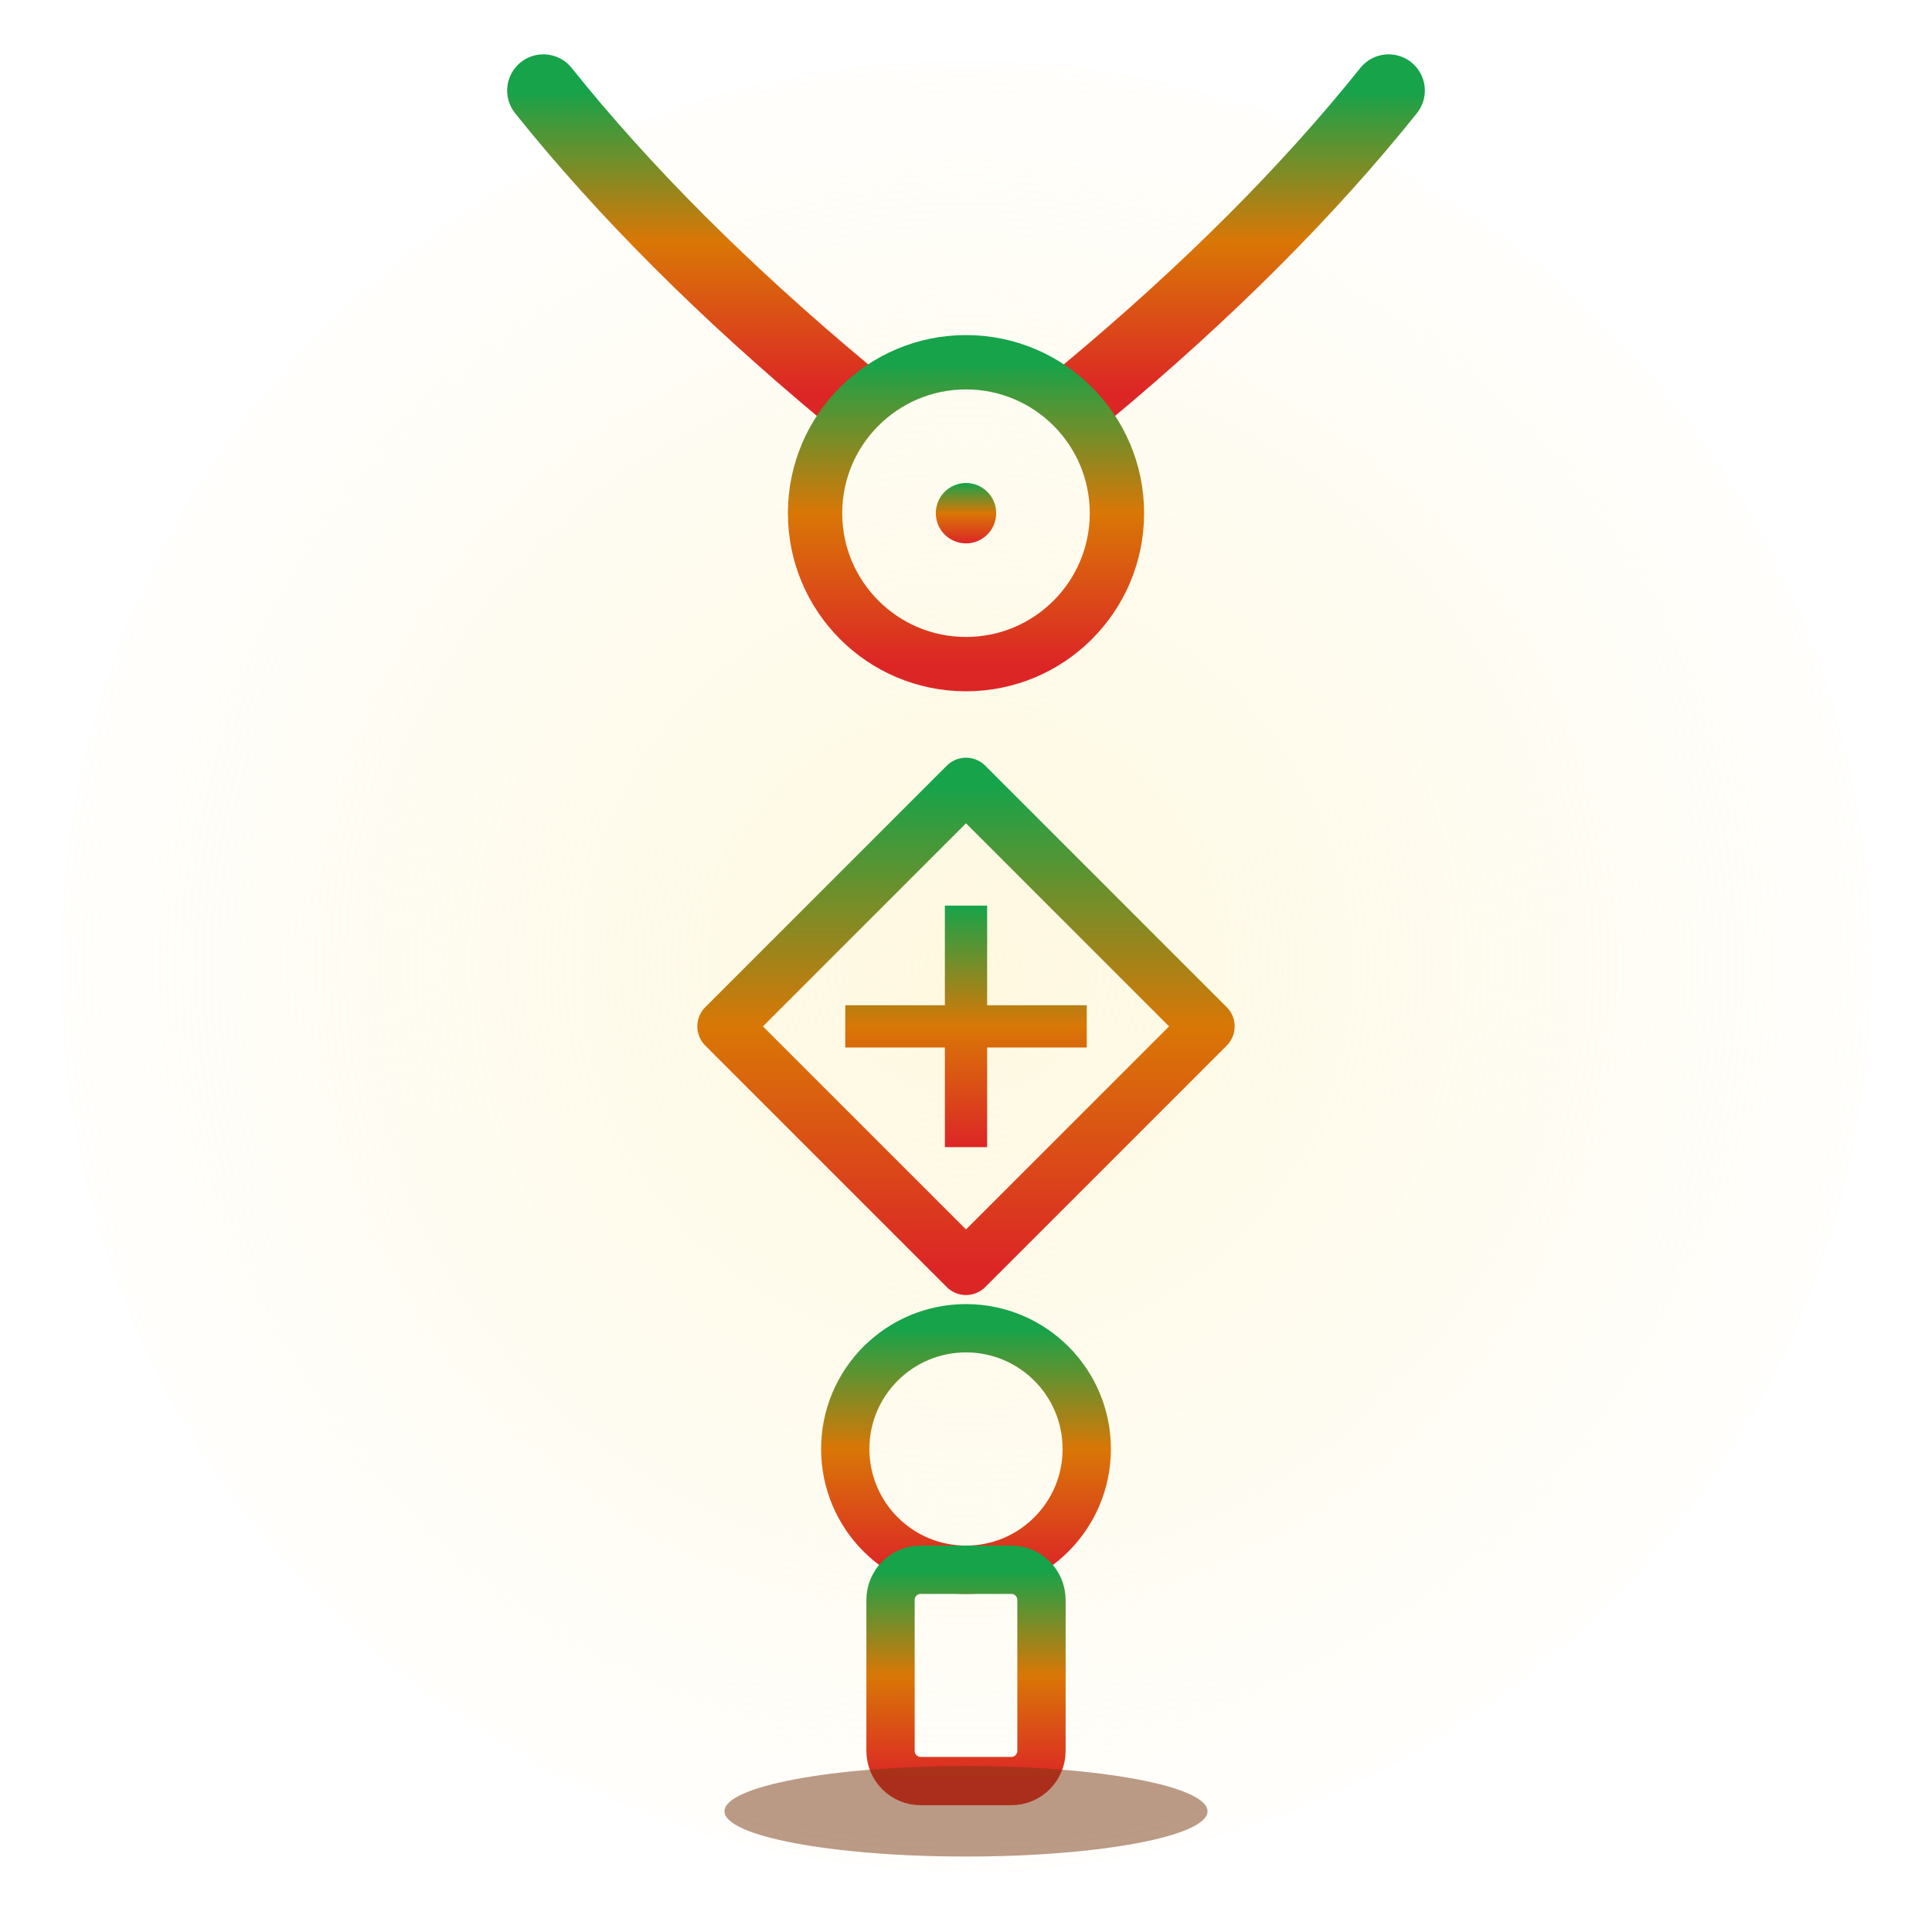
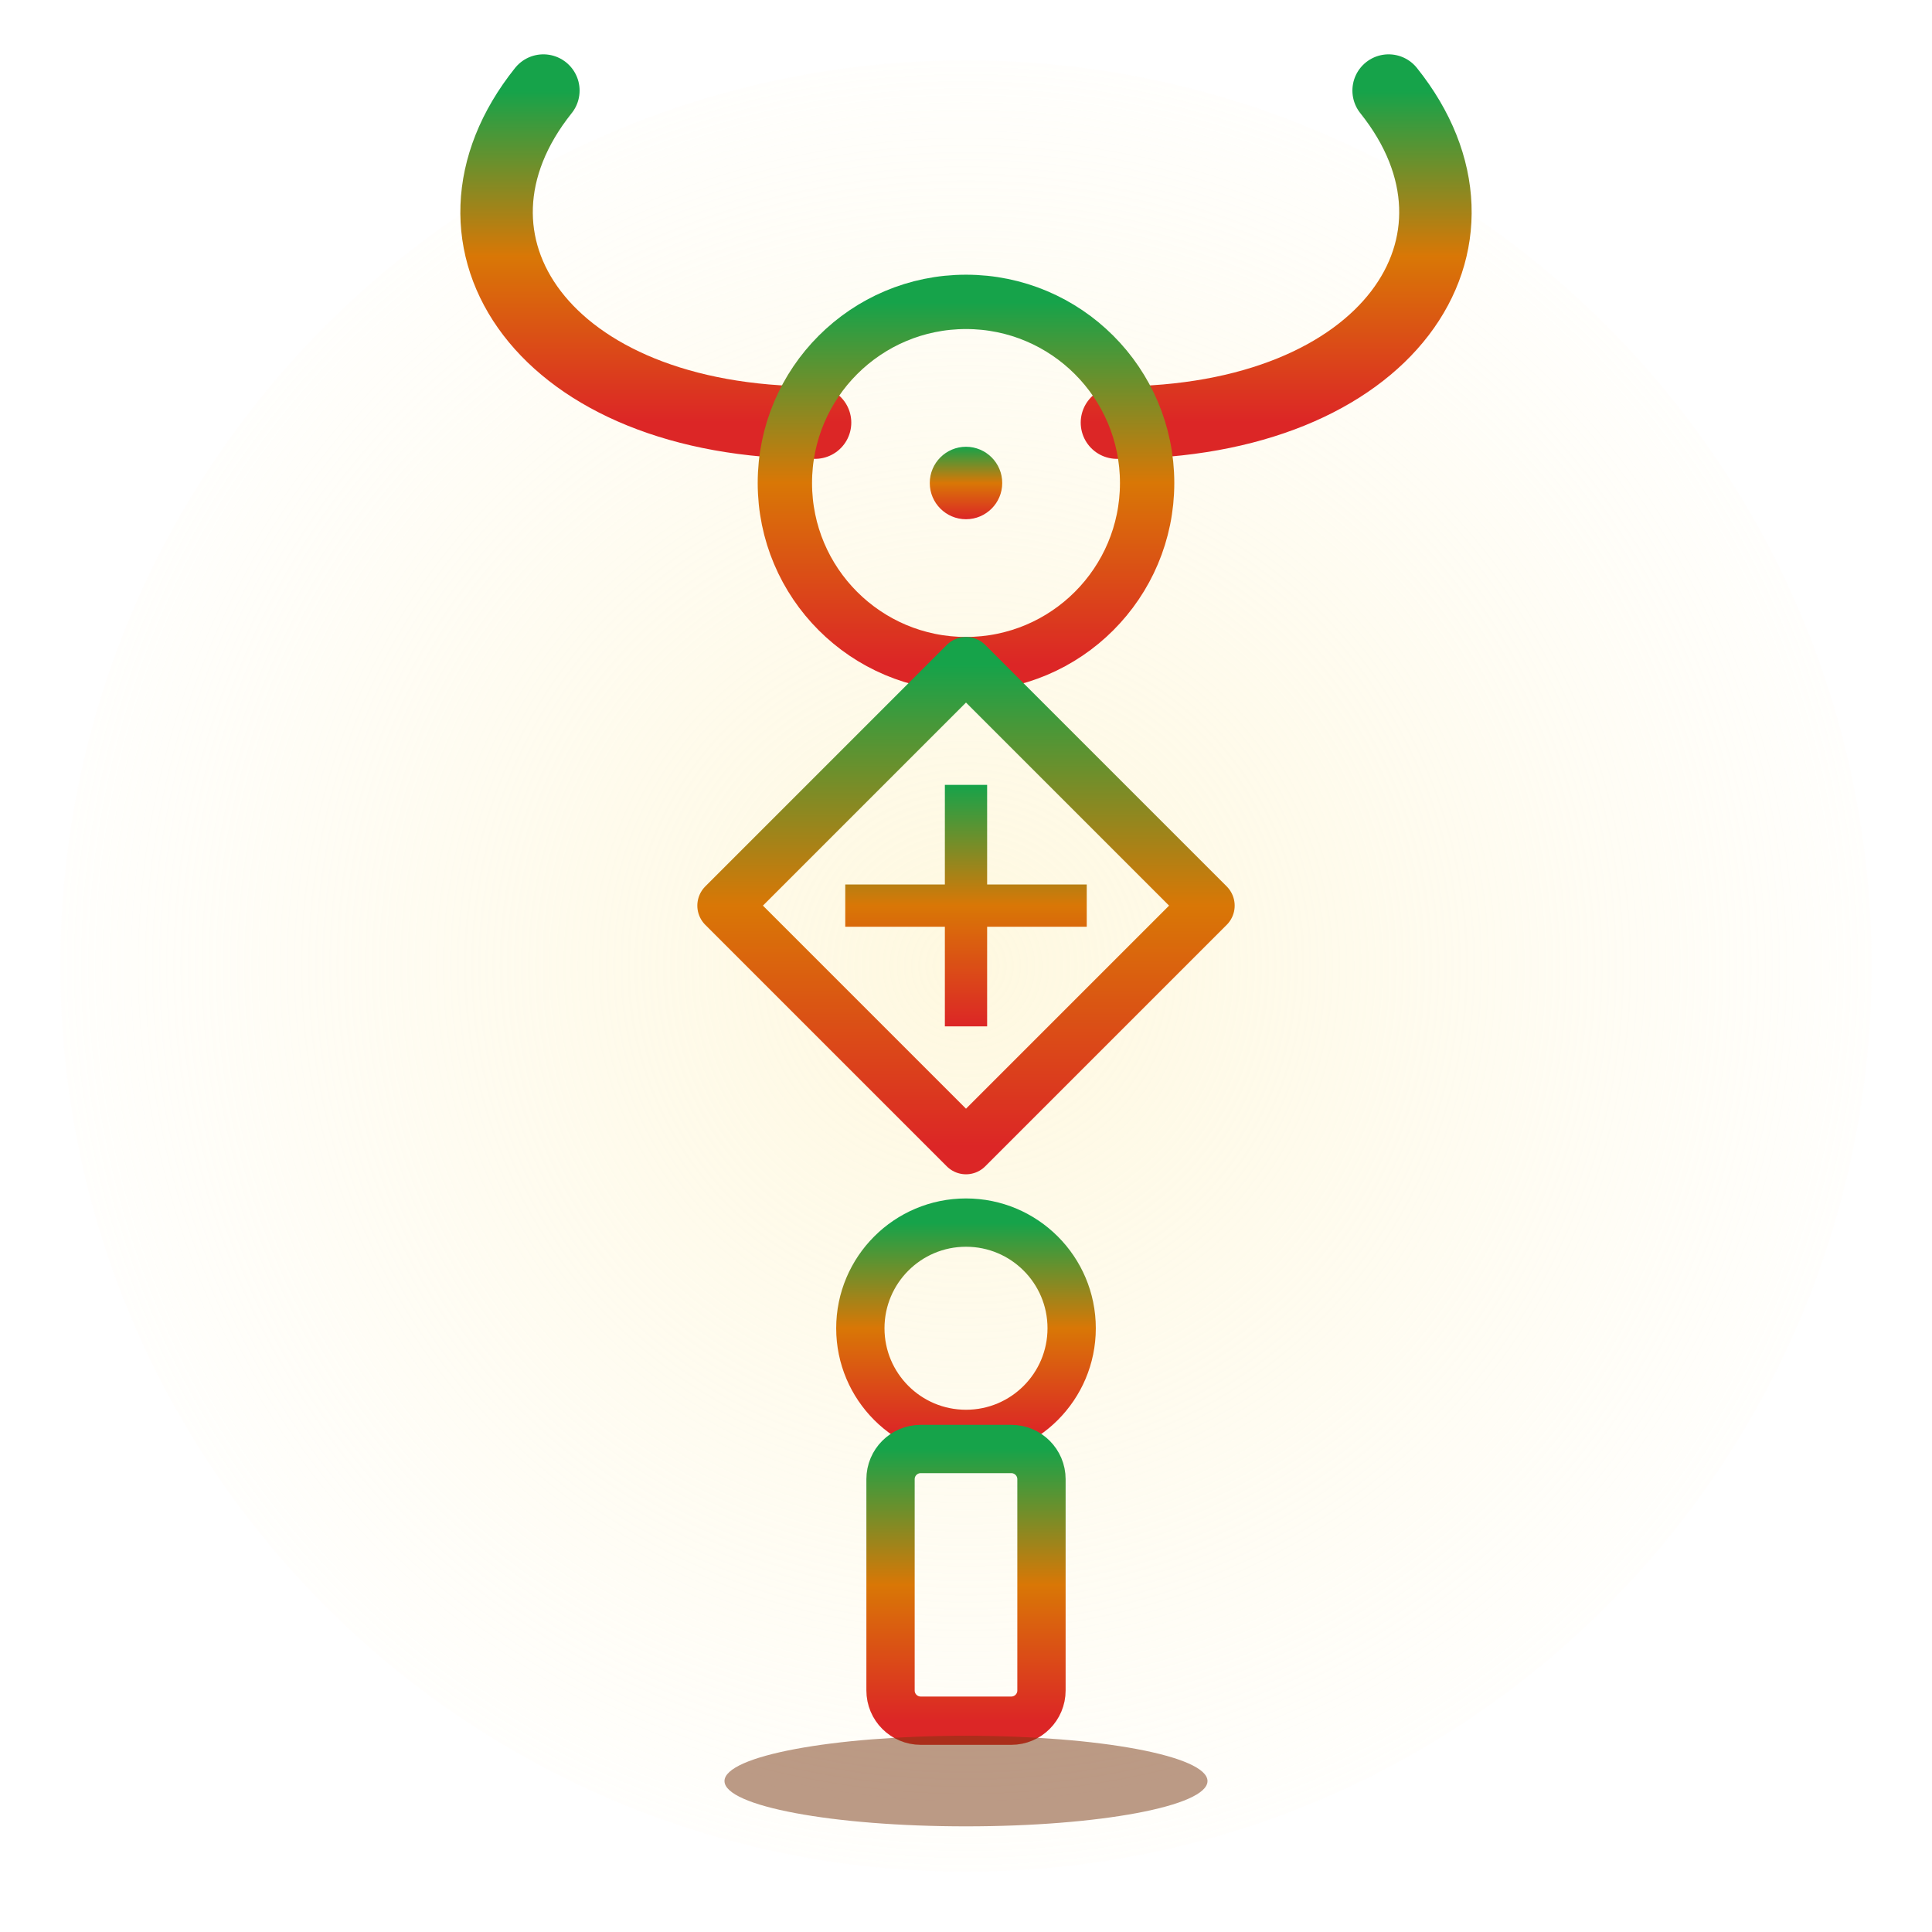
<svg xmlns="http://www.w3.org/2000/svg" width="64" height="64" viewBox="0 0 64 64" fill="none">
  <defs>
    <linearGradient id="bodyGrad" x1="0%" y1="0%" x2="0%" y2="100%">
      <stop offset="0%" stop-color="#16A34A" />
      <stop offset="50%" stop-color="#D97706" />
      <stop offset="100%" stop-color="#DC2626" />
    </linearGradient>
    <radialGradient id="halo" cx="50%" cy="50%" r="55%">
      <stop offset="0%" stop-color="#FEF3C7" stop-opacity="0.55" />
      <stop offset="100%" stop-color="#FEF3C7" stop-opacity="0" />
    </radialGradient>
  </defs>
  <circle cx="32" cy="32" r="30" fill="url(#halo)" />
-   <path d="M28 13 Q 22 8 18 3" stroke="url(#bodyGrad)" stroke-width="2.4" fill="none" stroke-linecap="round" />
-   <path d="M36 13 Q 42 8 46 3" stroke="url(#bodyGrad)" stroke-width="2.4" fill="none" stroke-linecap="round" />
-   <circle cx="32" cy="17" r="5" stroke="url(#bodyGrad)" stroke-width="1.8" fill="none" />
-   <circle cx="32" cy="17" r="1" fill="url(#bodyGrad)" />
-   <path d="M32 26 L 40 34 L 32 42 L 24 34 Z" stroke="url(#bodyGrad)" stroke-width="1.8" fill="none" stroke-linejoin="round" />
-   <path d="M32 30 L 32 38 M28 34 L 36 34" stroke="url(#bodyGrad)" stroke-width="1.4" />
-   <circle cx="32" cy="48" r="4" stroke="url(#bodyGrad)" stroke-width="1.6" fill="none" />
-   <rect x="29.5" y="52" width="5" height="7" rx="1" stroke="url(#bodyGrad)" stroke-width="1.6" fill="none" />
-   <ellipse cx="32" cy="60" rx="8" ry="1.5" fill="#78350F" opacity="0.5" />
+   <path d="M27 14 C 18 14, 14 8, 18 3" stroke="url(#bodyGrad)" stroke-width="2.4" fill="none" stroke-linecap="round" />
+   <path d="M37 14 C 46 14, 50 8, 46 3" stroke="url(#bodyGrad)" stroke-width="2.4" fill="none" stroke-linecap="round" />
+   <circle cx="32" cy="16" r="6" stroke="url(#bodyGrad)" stroke-width="1.8" fill="none" />
+   <circle cx="32" cy="16" r="1.2" fill="url(#bodyGrad)" />
+   <path d="M32 22 L 40 30 L 32 38 L 24 30 Z" stroke="url(#bodyGrad)" stroke-width="1.8" fill="none" stroke-linejoin="round" />
+   <path d="M32 26 L 32 34 M28 30 L 36 30" stroke="url(#bodyGrad)" stroke-width="1.4" />
+   <circle cx="32" cy="44" r="3.5" stroke="url(#bodyGrad)" stroke-width="1.6" fill="none" />
+   <rect x="29.5" y="48" width="5" height="9" rx="1" stroke="url(#bodyGrad)" stroke-width="1.6" fill="none" />
+   <ellipse cx="32" cy="59" rx="8" ry="1.5" fill="#78350F" opacity="0.5" />
</svg>
